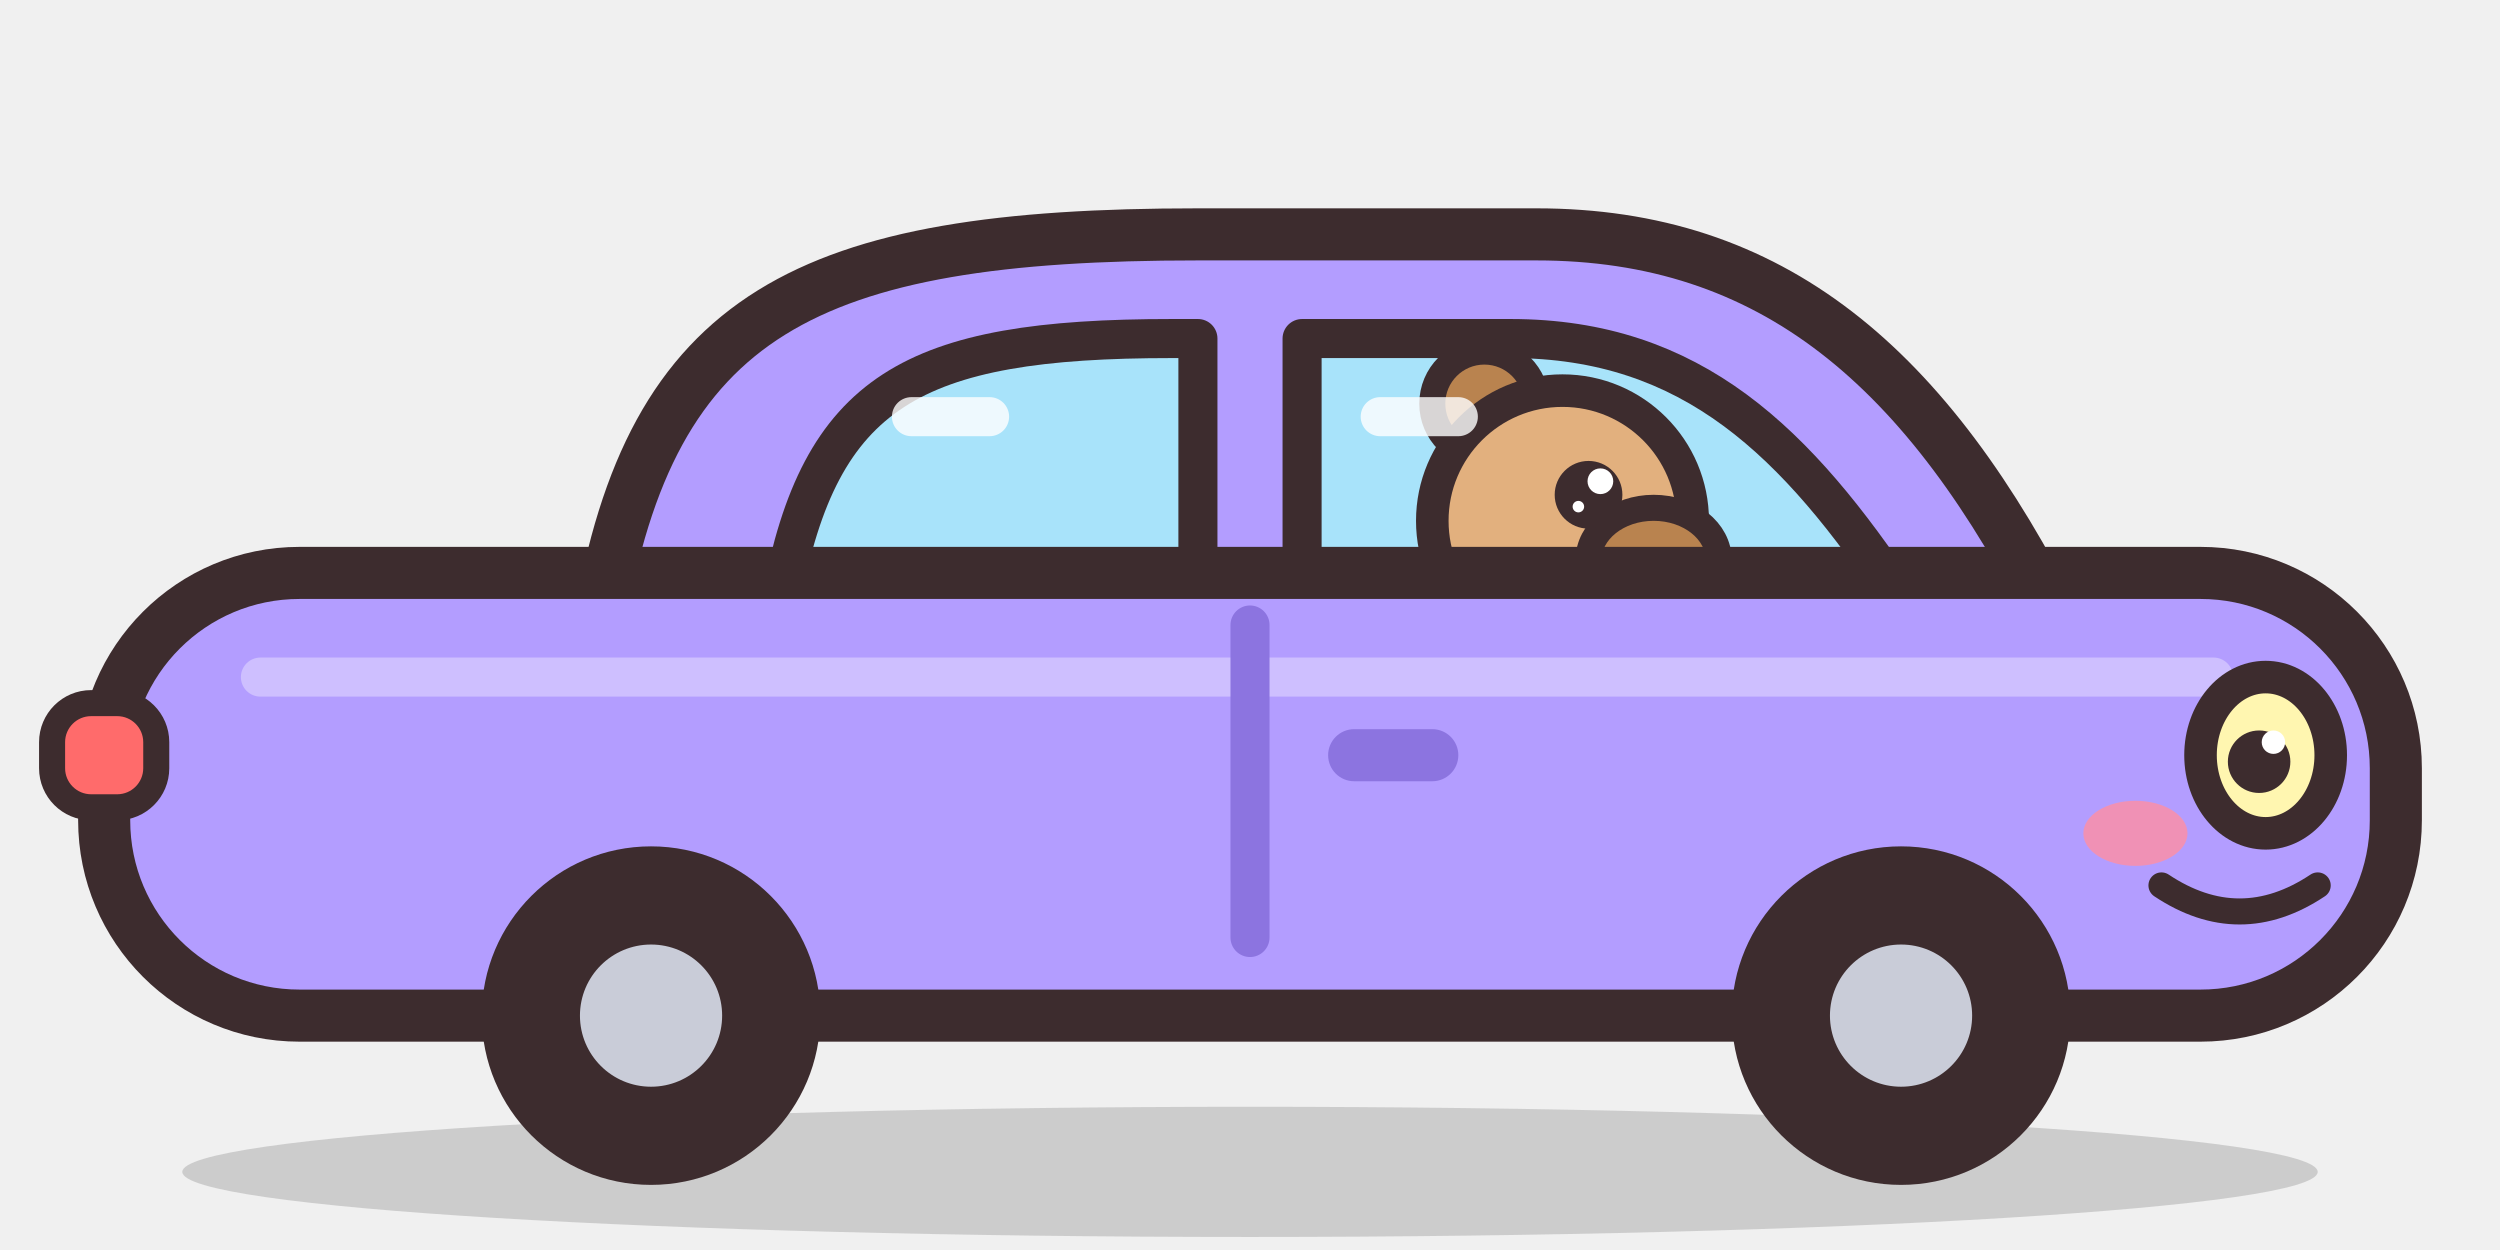
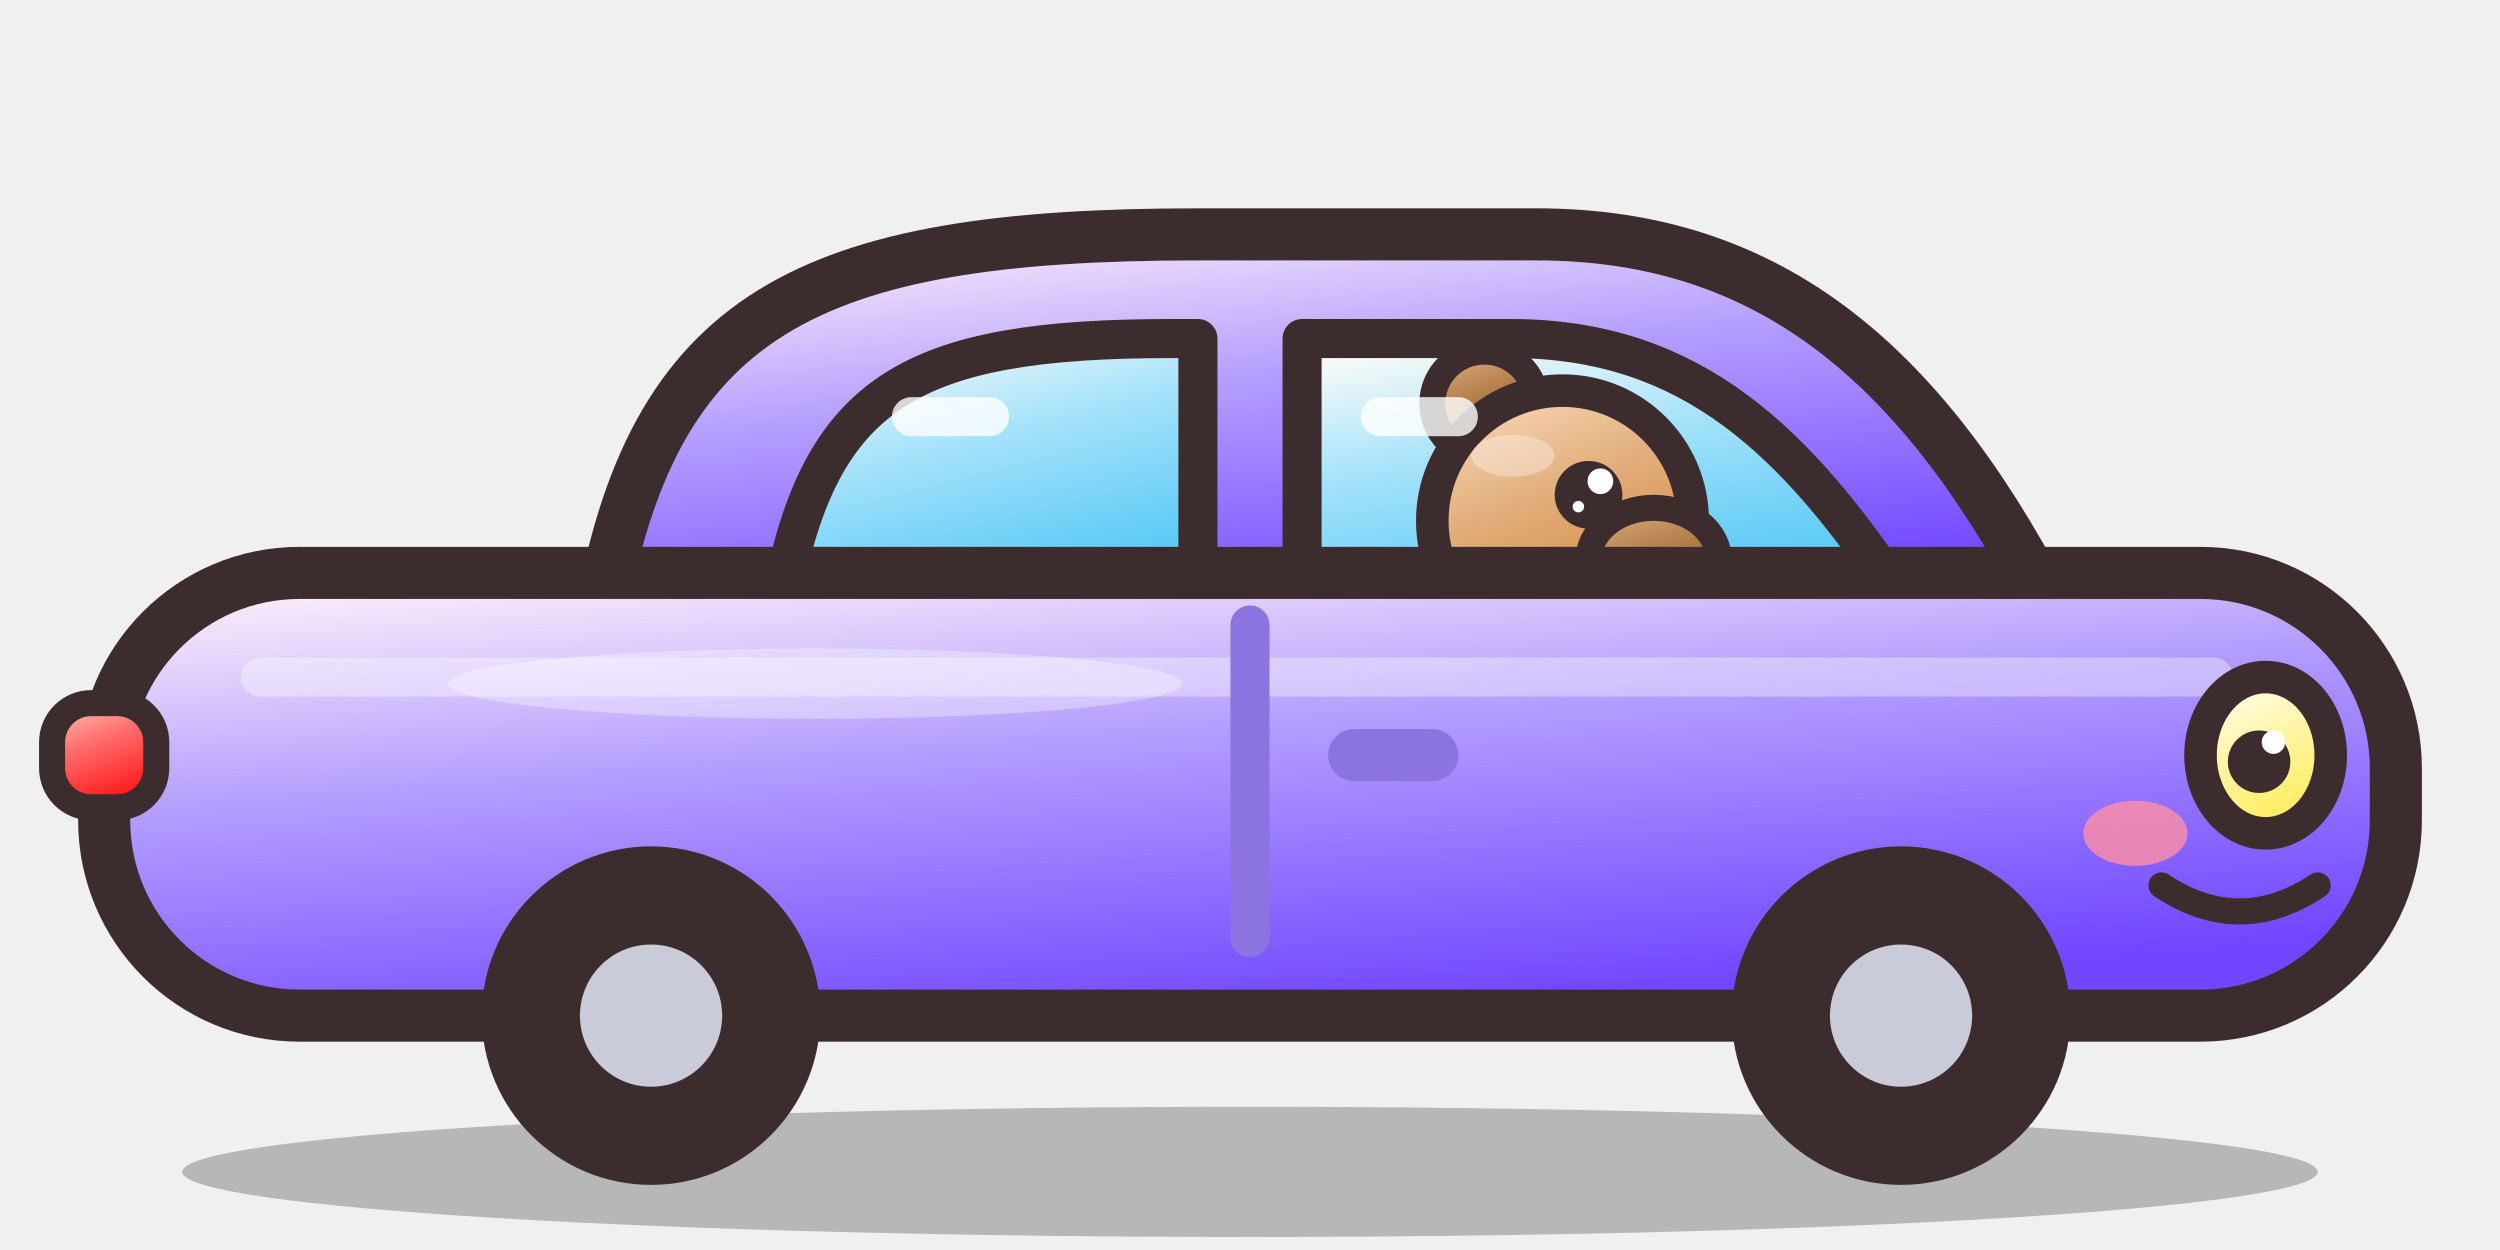
- <svg xmlns="http://www.w3.org/2000/svg" width="192" height="96" viewBox="0 0 192 96">
+ <svg xmlns="http://www.w3.org/2000/svg" data-painted="1" width="192" height="96" viewBox="0 0 192 96">
+   <defs>
+     <linearGradient id="pgB39DFF" x1="0.15" y1="0" x2="0.55" y2="1">
+       <stop offset="0" stop-color="#FCEFF9" />
+       <stop offset="0.42" stop-color="#B39DFF" />
+       <stop offset="0.82" stop-color="#8460FF" />
+       <stop offset="1" stop-color="#7046FF" />
+     </linearGradient>
+     <linearGradient id="pgA8E3FA" x1="0.15" y1="0" x2="0.55" y2="1">
+       <stop offset="0" stop-color="#FFFCF8" />
+       <stop offset="0.42" stop-color="#A8E3FA" />
+       <stop offset="0.82" stop-color="#6ED0F7" />
+       <stop offset="1" stop-color="#56C9F5" />
+     </linearGradient>
+     <linearGradient id="pgB9834F" x1="0.15" y1="0" x2="0.55" y2="1">
+       <stop offset="0" stop-color="#DAAC83" />
+       <stop offset="0.42" stop-color="#B9834F" />
+       <stop offset="0.82" stop-color="#91653A" />
+       <stop offset="1" stop-color="#7F5832" />
+     </linearGradient>
+     <linearGradient id="pgE2B07E" x1="0.15" y1="0" x2="0.55" y2="1">
+       <stop offset="0" stop-color="#FBD9BB" />
+       <stop offset="0.42" stop-color="#E2B07E" />
+       <stop offset="0.82" stop-color="#D7914C" />
+       <stop offset="1" stop-color="#D28537" />
+     </linearGradient>
+     <linearGradient id="pgFFF6B0" x1="0.15" y1="0" x2="0.55" y2="1">
+       <stop offset="0" stop-color="#FFFFF9" />
+       <stop offset="0.42" stop-color="#FFF6B0" />
+       <stop offset="0.82" stop-color="#FFEF73" />
+       <stop offset="1" stop-color="#FFEC59" />
+     </linearGradient>
+     <linearGradient id="pgFF6B6B" x1="0.15" y1="0" x2="0.55" y2="1">
+       <stop offset="0" stop-color="#FFBDB6" />
+       <stop offset="0.42" stop-color="#FF6B6B" />
+       <stop offset="0.82" stop-color="#FF2E2E" />
+       <stop offset="1" stop-color="#FF1414" />
+     </linearGradient>
+   </defs>
  <g stroke-linejoin="round" stroke-linecap="round">
-     <ellipse cx="96" cy="90" rx="82" ry="5" fill="#000" opacity="0.15" />
-     <path d="M46 48 C50 24 62 18 92 18 L118 18 C136 18 148 28 158 48 Z" fill="#B39DFF" stroke="#3D2C2E" stroke-width="4" />
-     <path d="M60 46 C63 30 70 26 90 26 L92 26 L92 46 Z" fill="#A8E3FA" stroke="#3D2C2E" stroke-width="3" />
-     <path d="M100 26 L116 26 C130 26 138 34 146 46 L100 46 Z" fill="#A8E3FA" stroke="#3D2C2E" stroke-width="3" />
-     <circle cx="114" cy="31" r="4" fill="#B9834F" stroke="#3D2C2E" stroke-width="2" />
-     <circle cx="120" cy="40" r="10" fill="#E2B07E" stroke="#3D2C2E" stroke-width="2.5" />
-     <ellipse cx="127" cy="43" rx="5" ry="4" fill="#B9834F" stroke="#3D2C2E" stroke-width="2" />
+     <ellipse cx="96" cy="90" rx="82" ry="5" fill="#000" opacity="0.24" />
+     <path d="M46 48 C50 24 62 18 92 18 L118 18 C136 18 148 28 158 48 Z" fill="url(#pgB39DFF)" stroke="#3D2C2E" stroke-width="4" />
+     <path d="M60 46 C63 30 70 26 90 26 L92 26 L92 46 Z" fill="url(#pgA8E3FA)" stroke="#3D2C2E" stroke-width="3" />
+     <path d="M100 26 L116 26 C130 26 138 34 146 46 L100 46 Z" fill="url(#pgA8E3FA)" stroke="#3D2C2E" stroke-width="3" />
+     <circle cx="114" cy="31" r="4" fill="url(#pgB9834F)" stroke="#3D2C2E" stroke-width="2" />
+     <circle cx="120" cy="40" r="10" fill="url(#pgE2B07E)" stroke="#3D2C2E" stroke-width="2.5" />
+     <ellipse cx="116.2" cy="35.0" rx="3.2" ry="1.6" fill="#FFFFFF" opacity="0.32" />
+     <ellipse cx="127" cy="43" rx="5" ry="4" fill="url(#pgB9834F)" stroke="#3D2C2E" stroke-width="2" />
    <circle cx="122" cy="38" r="2.6" fill="#3D2C2E" />
    <circle cx="122.91" cy="36.96" r="0.988" fill="#FFFFFF" />
    <circle cx="121.22" cy="38.91" r="0.442" fill="#FFFFFF" />
    <path d="M70 32 L76 32 M106 32 L112 32" stroke="#FFFFFF" stroke-width="3" opacity="0.8" />
-     <rect x="8" y="44" width="176" height="34" rx="15" fill="#B39DFF" stroke="#3D2C2E" stroke-width="4" />
+     <rect x="8" y="44" width="176" height="34" rx="15" fill="url(#pgB39DFF)" stroke="#3D2C2E" stroke-width="4" />
+     <ellipse cx="62.6" cy="52.5" rx="28.2" ry="2.7" fill="#FFFFFF" opacity="0.32" />
    <path d="M20 52 L170 52" stroke="#FFFFFF" stroke-width="3" opacity="0.35" />
    <path d="M96 48 L96 72" stroke="#8C74E0" stroke-width="3" />
    <rect x="102" y="56" width="10" height="4" rx="2" fill="#8C74E0" />
    <circle cx="50" cy="78" r="13" fill="#3D2C2E" />
    <circle cx="50" cy="78" r="5.46" fill="#C9CCD8" />
    <circle cx="146" cy="78" r="13" fill="#3D2C2E" />
    <circle cx="146" cy="78" r="5.46" fill="#C9CCD8" />
-     <ellipse cx="174" cy="58" rx="5" ry="6" fill="#FFF6B0" stroke="#3D2C2E" stroke-width="2.5" />
+     <ellipse cx="174" cy="58" rx="5" ry="6" fill="url(#pgFFF6B0)" stroke="#3D2C2E" stroke-width="2.5" />
    <circle cx="173.5" cy="58.5" r="2.4" fill="#3D2C2E" />
    <circle cx="174.6" cy="57" r="0.9" fill="#FFFFFF" />
    <path d="M166 68 Q172 72 178 68" stroke="#3D2C2E" stroke-width="2" fill="none" />
    <ellipse cx="164" cy="64" rx="4" ry="2.5" fill="#FF8FA3" opacity="0.8" />
-     <rect x="4" y="54" width="8" height="8" rx="3" fill="#FF6B6B" stroke="#3D2C2E" stroke-width="2" />
+     <rect x="4" y="54" width="8" height="8" rx="3" fill="url(#pgFF6B6B)" stroke="#3D2C2E" stroke-width="2" />
  </g>
</svg>
